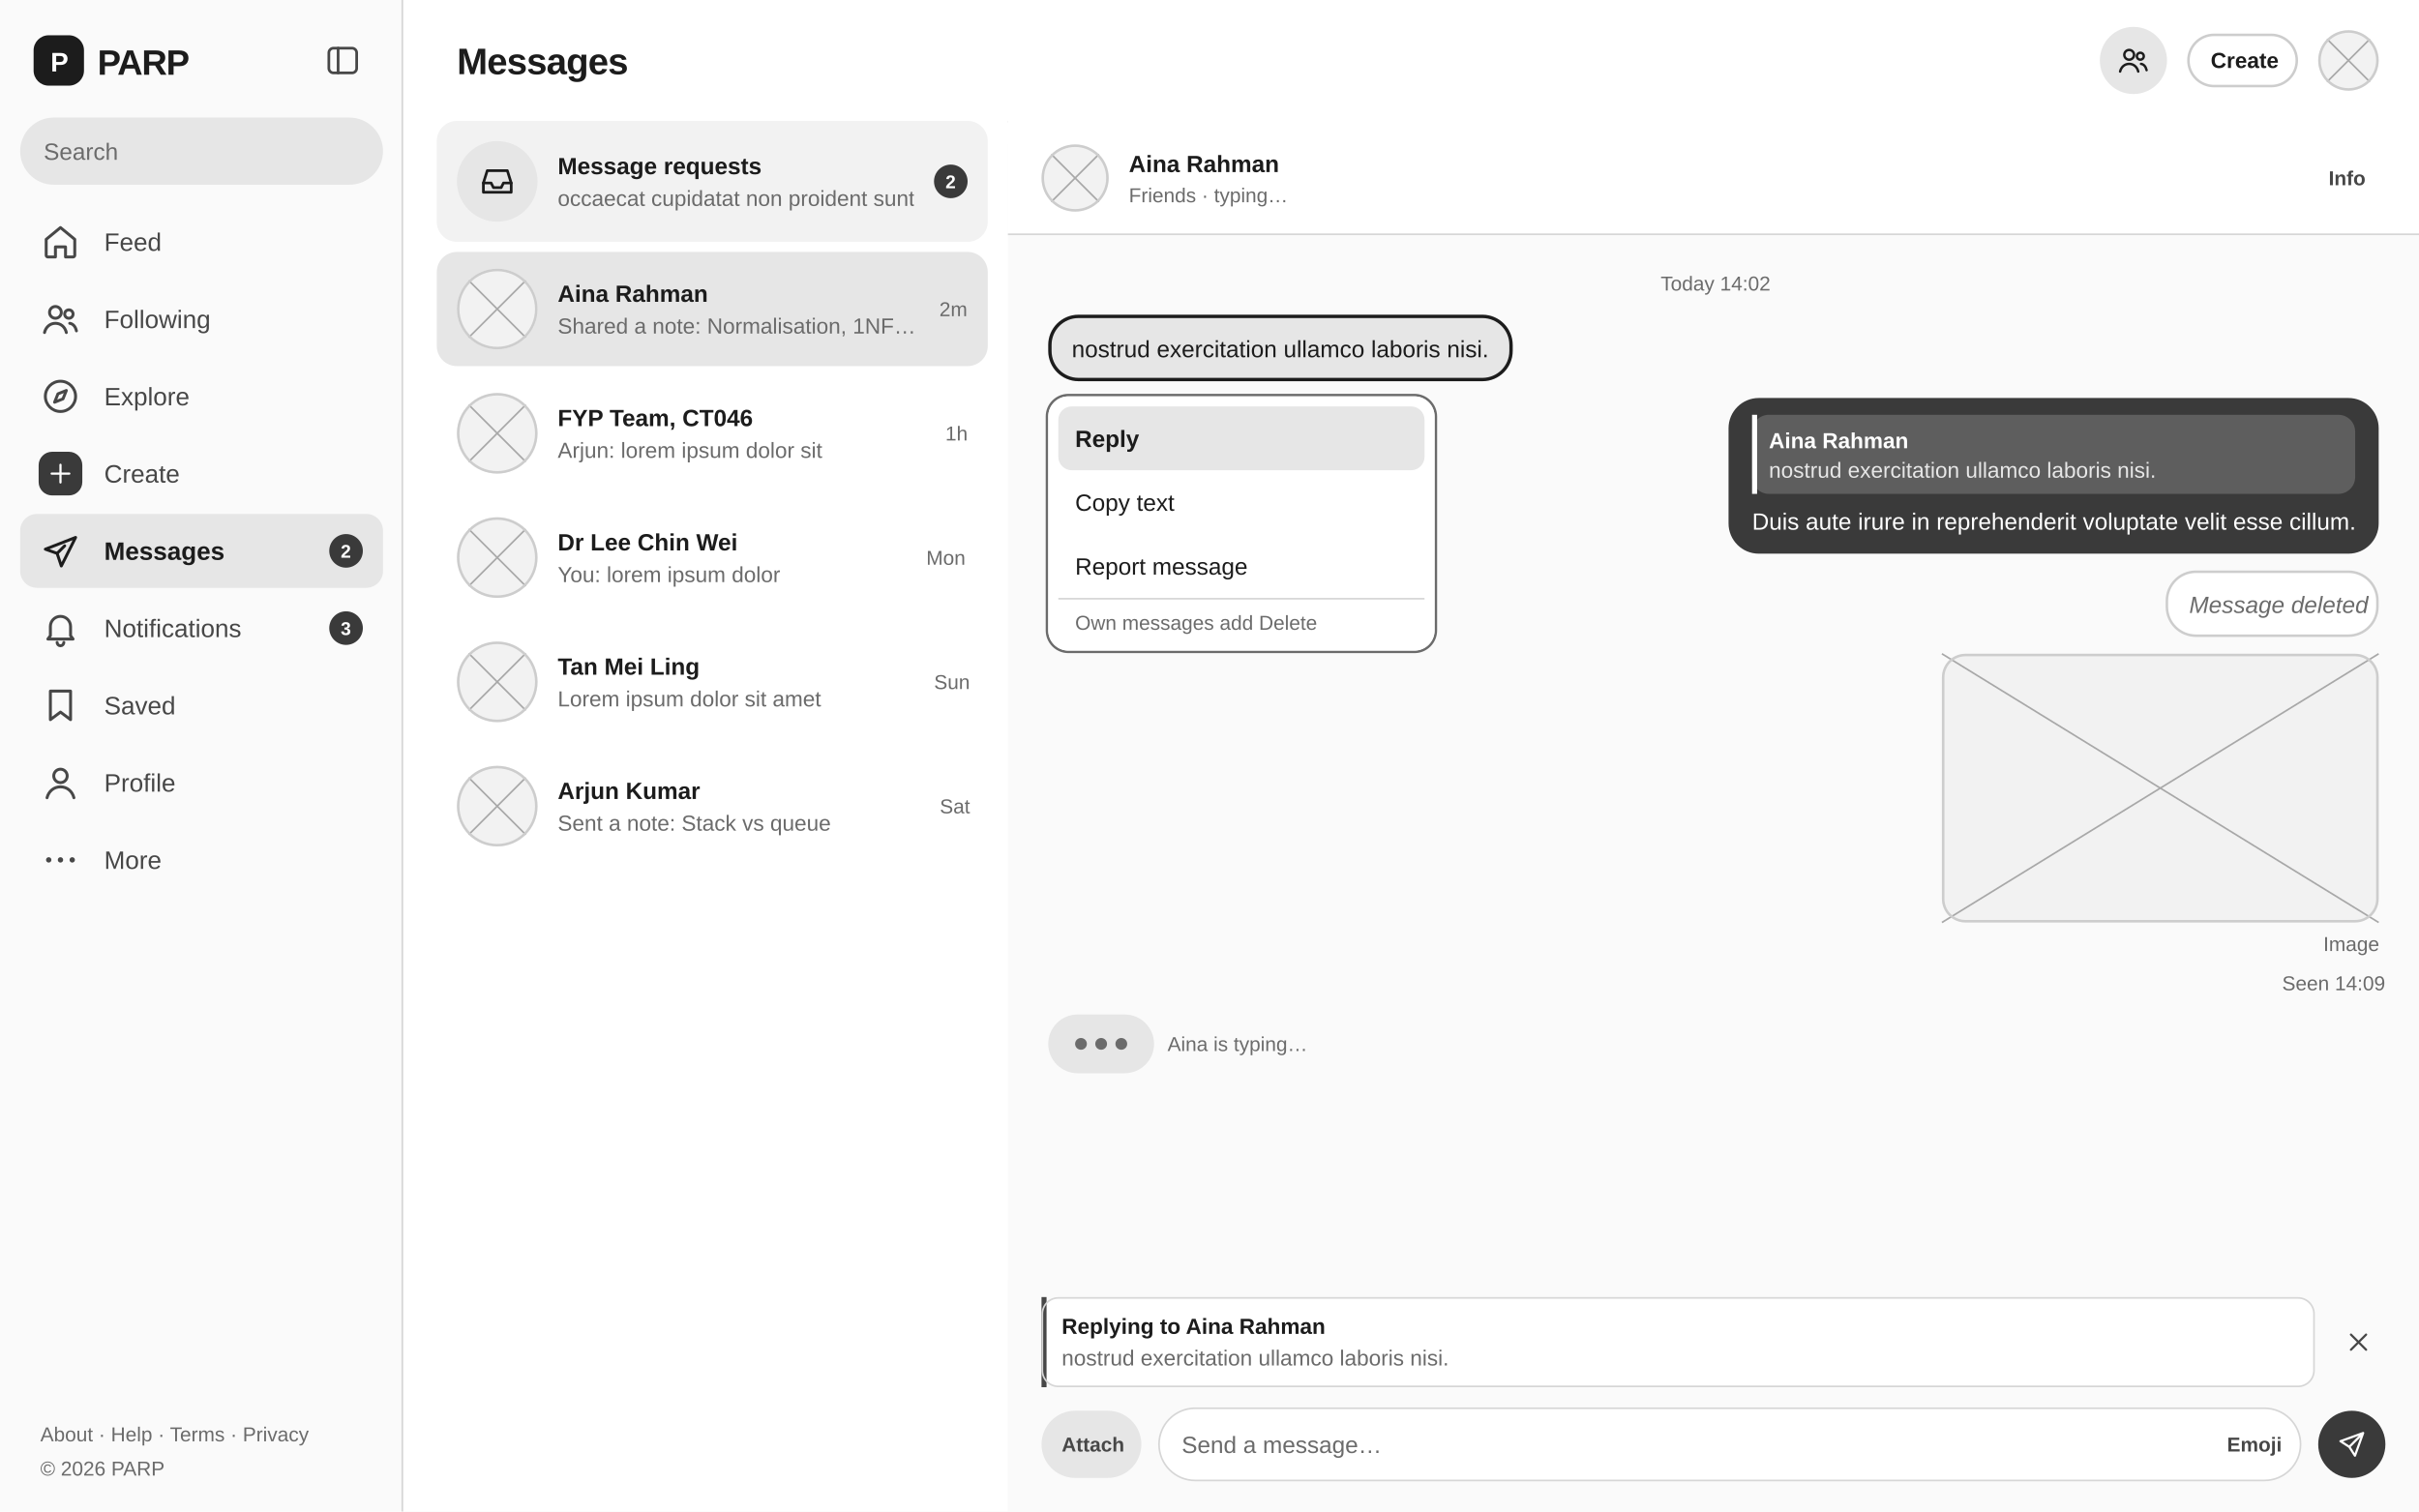
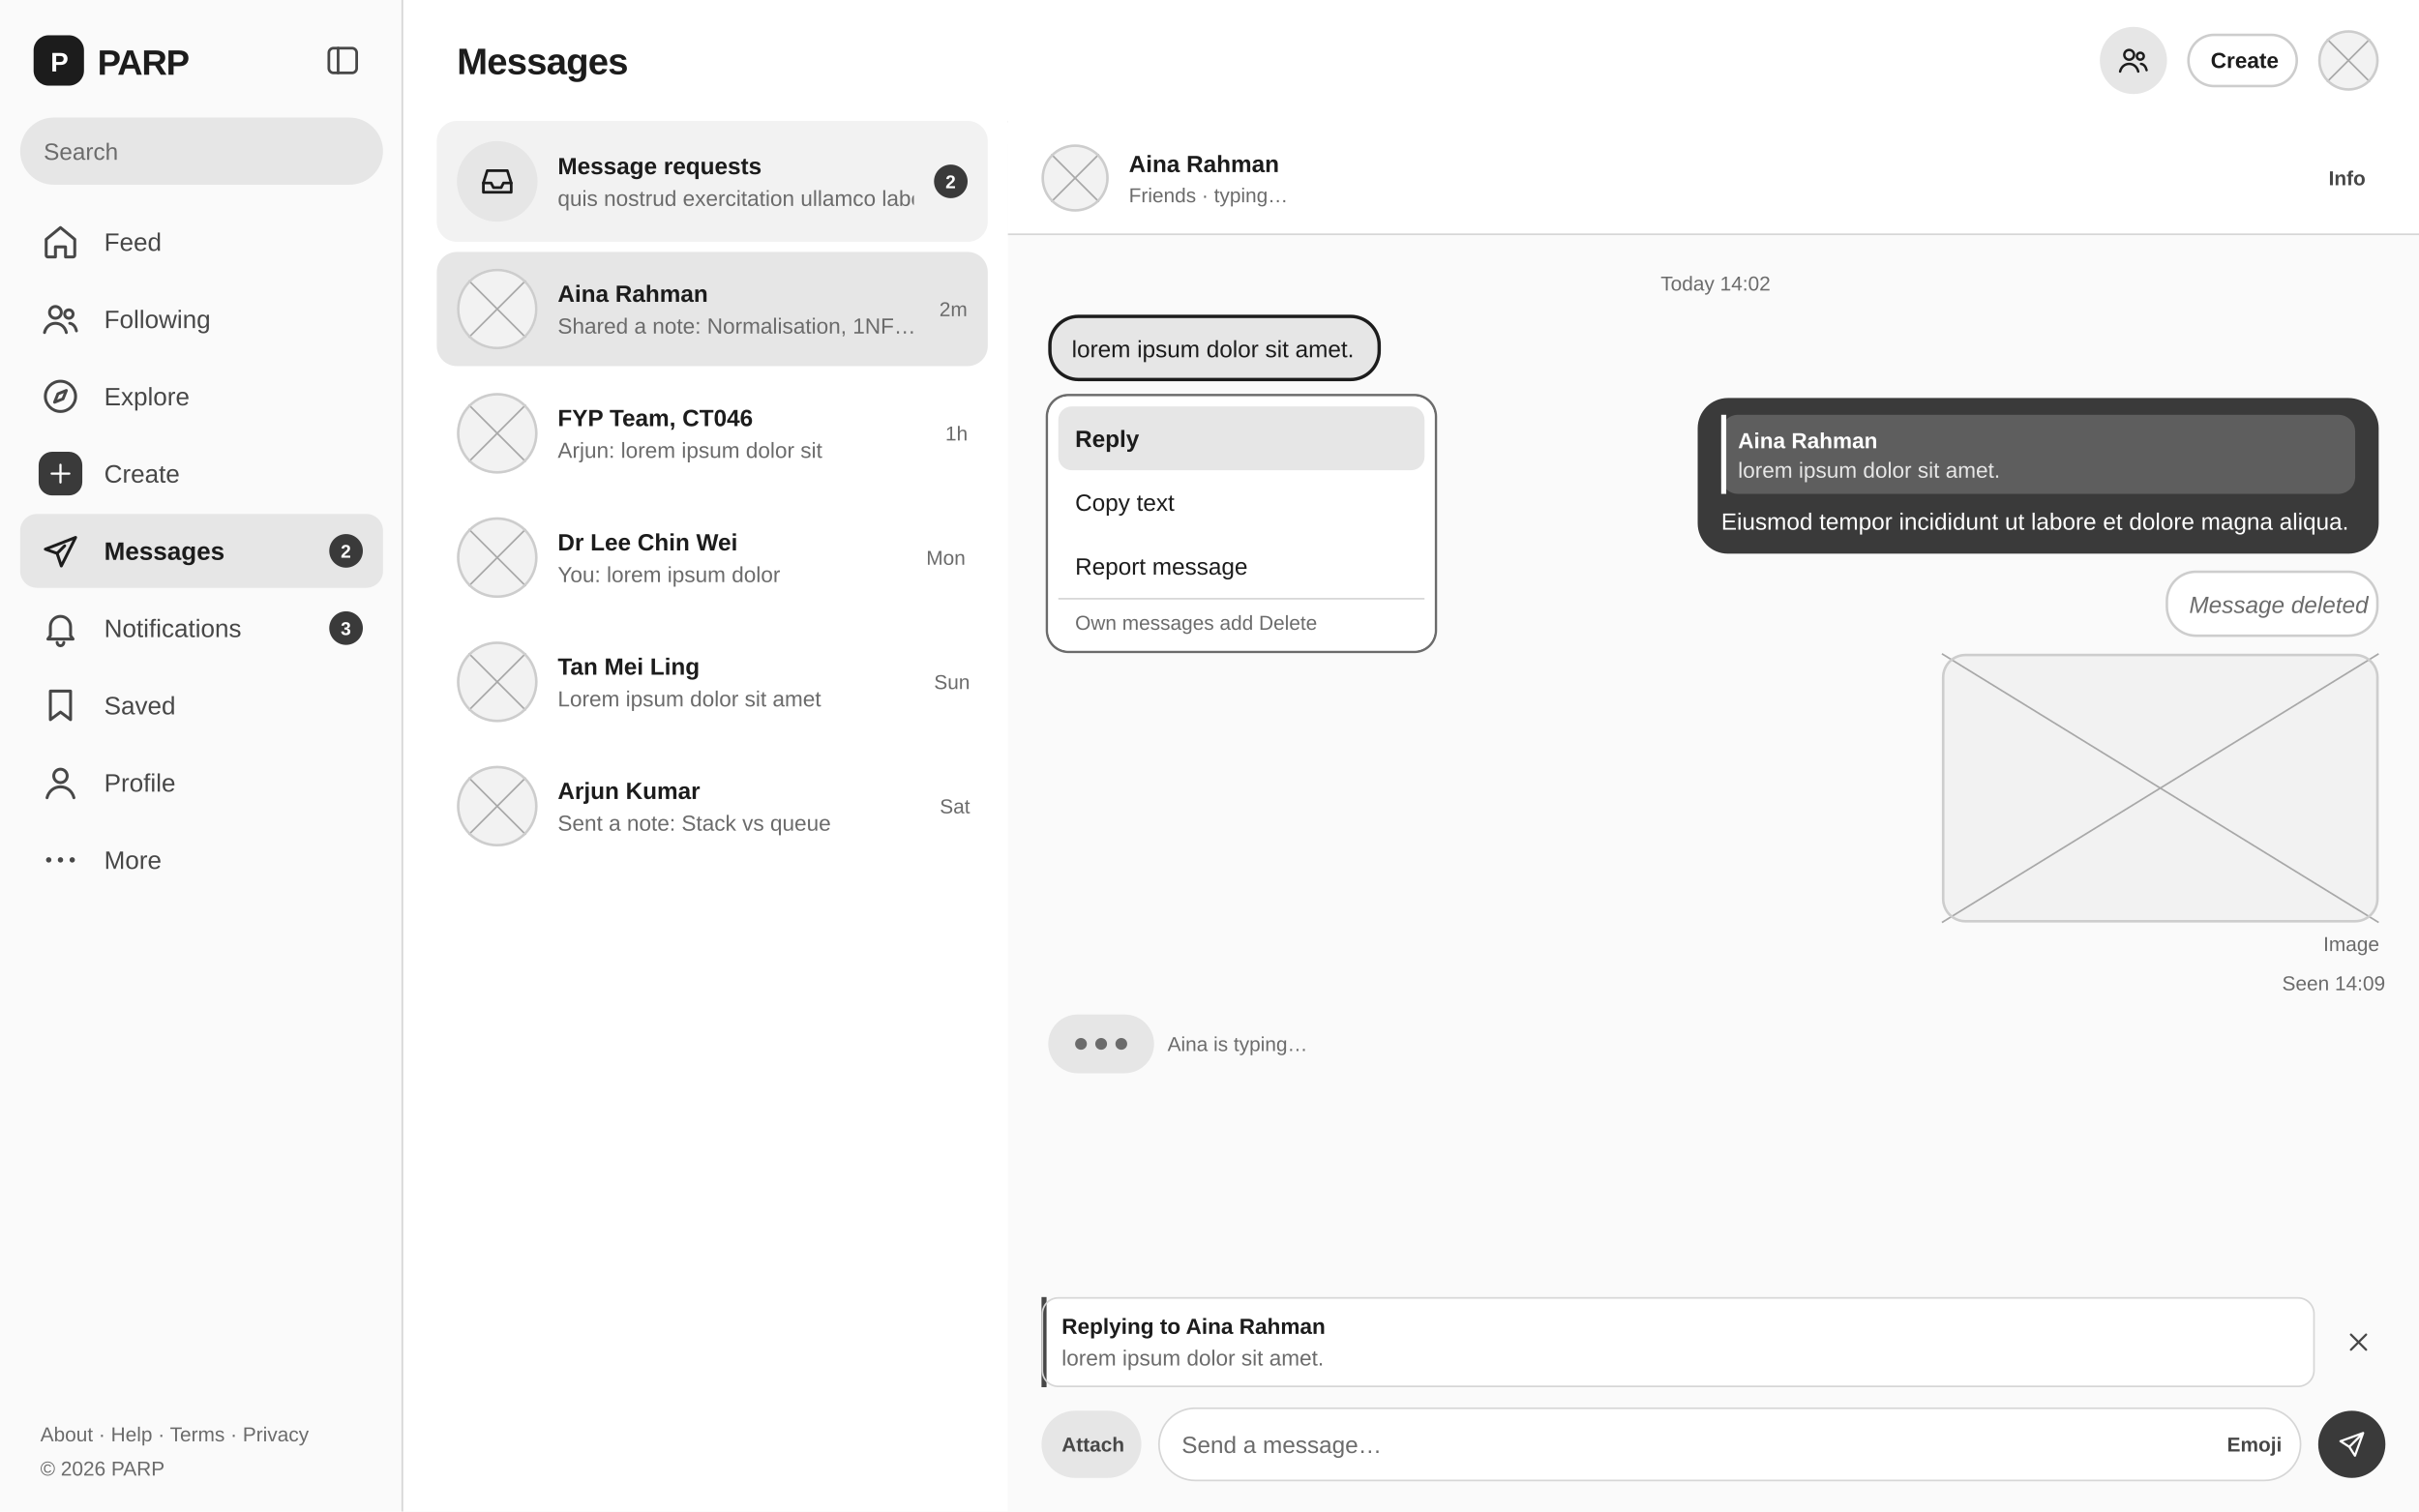
<svg xmlns="http://www.w3.org/2000/svg" width="1440" height="900" viewBox="0 0 1440 900" font-family="Segoe UI, Arial, sans-serif">
  <defs>
    <clipPath id="clip1">
      <rect x="332" y="108.72" width="212" height="18.84" />
    </clipPath>
  </defs>
  <rect width="1440" height="900" fill="#ffffff" />
  <rect x="0" y="0" width="1440" height="900" fill="#ffffff" />
  <rect x="260" y="72" width="328" height="72" rx="12" fill="#f2f2f2" />
  <rect x="272" y="84" width="48" height="48" rx="24" fill="#e6e6e6" />
  <g transform="translate(285 97) scale(0.92)" fill="none" stroke="#1c1c1c" stroke-width="1.75" stroke-linecap="round" stroke-linejoin="round">
    <path d="M3 13h5l1.5 3h5l1.5-3h5" />
    <path d="M5.5 5h13l2.5 8v6H3v-6z" />
  </g>
  <text x="332" y="103.73" font-size="14" font-weight="600" fill="#1c1c1c">Message requests</text>
  <g clip-path="url(#clip1)">
-     <text x="332" y="122.61" font-size="13" fill="#6b6b6b">occaecat cupidatat non proident sunt</text>
+     <text x="332" y="122.61" font-size="13" fill="#6b6b6b">quis nostrud exercitation ullamco laboris</text>
  </g>
  <rect x="556" y="98" width="20" height="20" rx="10" fill="#3a3a3a" />
  <text x="562.83" y="112.1" font-size="11" font-weight="700" fill="#ffffff">2</text>
  <rect x="260" y="150" width="328" height="68" rx="12" fill="#e6e6e6" />
  <rect x="272" y="160" width="48" height="48" rx="24" fill="#f2f2f2" />
  <path d="M279.03 167.03L312.97 200.97M312.97 167.03L279.03 200.97" fill="none" stroke="#a8a8a8" stroke-width="1" />
  <rect x="272.75" y="160.75" width="46.5" height="46.5" rx="23.25" fill="none" stroke="#cdcdcd" stroke-width="1.5" />
  <text x="332" y="179.73" font-size="14" font-weight="600" fill="#1c1c1c">Aina Rahman</text>
  <text x="332" y="198.61" font-size="13" fill="#6b6b6b">Shared a note: Normalisation, 1NF…</text>
  <text x="559.19" y="188.28" font-size="12" fill="#6b6b6b">2m</text>
  <rect x="272" y="234" width="48" height="48" rx="24" fill="#f2f2f2" />
  <path d="M279.03 241.03L312.97 274.97M312.97 241.03L279.03 274.97" fill="none" stroke="#a8a8a8" stroke-width="1" />
  <rect x="272.75" y="234.75" width="46.5" height="46.5" rx="23.25" fill="none" stroke="#cdcdcd" stroke-width="1.5" />
  <text x="332" y="253.73" font-size="14" font-weight="600" fill="#1c1c1c">FYP Team, CT046</text>
  <text x="332" y="272.61" font-size="13" fill="#6b6b6b">Arjun: lorem ipsum dolor sit</text>
  <text x="562.73" y="262.28" font-size="12" fill="#6b6b6b">1h</text>
  <rect x="272" y="308" width="48" height="48" rx="24" fill="#f2f2f2" />
  <path d="M279.03 315.03L312.97 348.97M312.97 315.03L279.03 348.97" fill="none" stroke="#a8a8a8" stroke-width="1" />
  <rect x="272.75" y="308.75" width="46.5" height="46.5" rx="23.25" fill="none" stroke="#cdcdcd" stroke-width="1.5" />
  <text x="332" y="327.73" font-size="14" font-weight="600" fill="#1c1c1c">Dr Lee Chin Wei</text>
  <text x="332" y="346.61" font-size="13" fill="#6b6b6b">You: lorem ipsum dolor</text>
  <text x="551.39" y="336.28" font-size="12" fill="#6b6b6b">Mon</text>
  <rect x="272" y="382" width="48" height="48" rx="24" fill="#f2f2f2" />
  <path d="M279.03 389.03L312.97 422.97M312.97 389.03L279.03 422.97" fill="none" stroke="#a8a8a8" stroke-width="1" />
  <rect x="272.75" y="382.75" width="46.5" height="46.5" rx="23.25" fill="none" stroke="#cdcdcd" stroke-width="1.5" />
  <text x="332" y="401.73" font-size="14" font-weight="600" fill="#1c1c1c">Tan Mei Ling</text>
  <text x="332" y="420.61" font-size="13" fill="#6b6b6b">Lorem ipsum dolor sit amet</text>
  <text x="556.03" y="410.28" font-size="12" fill="#6b6b6b">Sun</text>
  <rect x="272" y="456" width="48" height="48" rx="24" fill="#f2f2f2" />
  <path d="M279.03 463.03L312.97 496.97M312.97 463.03L279.03 496.97" fill="none" stroke="#a8a8a8" stroke-width="1" />
  <rect x="272.75" y="456.75" width="46.5" height="46.5" rx="23.25" fill="none" stroke="#cdcdcd" stroke-width="1.5" />
  <text x="332" y="475.73" font-size="14" font-weight="600" fill="#1c1c1c">Arjun Kumar</text>
  <text x="332" y="494.61" font-size="13" fill="#6b6b6b">Sent a note: Stack vs queue</text>
  <text x="559.45" y="484.28" font-size="12" fill="#6b6b6b">Sat</text>
  <path d="M616 72H1440V900H600V88A16 16 0 0 1 616 72Z" fill="#fafafa" />
  <rect x="600" y="72" width="840" height="1" fill="#d6d6d6" />
  <rect x="600" y="72" width="840" height="68" fill="#ffffff" />
  <rect x="600" y="139" width="840" height="1" fill="#d6d6d6" />
  <rect x="620" y="86" width="40" height="40" rx="20" fill="#f2f2f2" />
  <path d="M625.86 91.86L654.14 120.14M654.14 91.86L625.86 120.14" fill="none" stroke="#a8a8a8" stroke-width="1" />
  <rect x="620.75" y="86.75" width="38.5" height="38.5" rx="19.25" fill="none" stroke="#cdcdcd" stroke-width="1.5" />
  <text x="672" y="102.47" font-size="14" font-weight="700" fill="#1c1c1c">Aina Rahman</text>
  <text x="672" y="120.43" font-size="12" fill="#6b6b6b">Friends · typing…</text>
  <text x="1386.19" y="110.28" font-size="12" font-weight="600" fill="#474747">Info</text>
  <text x="988.55" y="172.98" font-size="12" fill="#6b6b6b">Today 14:02</text>
-   <rect x="624" y="187.39" width="276.5" height="39.59" rx="18" fill="#e6e6e6" />
-   <rect x="625" y="188.39" width="274.5" height="37.59" rx="17" fill="none" stroke="#1c1c1c" stroke-width="2" />
-   <text x="638" y="212.7" font-size="14" fill="#1c1c1c">nostrud exercitation ullamco laboris nisi.</text>
-   <rect x="1028.98" y="236.98" width="387.02" height="92.69" rx="18" fill="#3a3a3a" />
-   <rect x="1042.98" y="246.98" width="359.02" height="47.09" rx="10" fill="#ffffff" fill-opacity="0.18" />
-   <rect x="1042.98" y="246.98" width="3" height="47.09" fill="#ffffff" />
-   <text x="1052.98" y="266.88" font-size="13" font-weight="600" fill="#ffffff">Aina Rahman</text>
-   <text x="1052.98" y="284.43" font-size="13" fill="#ffffff" fill-opacity="0.85">nostrud exercitation ullamco laboris nisi.</text>
-   <text x="1042.98" y="315.39" font-size="14" fill="#ffffff">Duis aute irure in reprehenderit voluptate velit esse cillum.</text>
+   <rect x="624" y="187.39" width="198" height="39.59" rx="18" fill="#e6e6e6" />
+   <rect x="625" y="188.39" width="196" height="37.59" rx="17" fill="none" stroke="#1c1c1c" stroke-width="2" />
+   <text x="638" y="212.7" font-size="14" fill="#1c1c1c">lorem ipsum dolor sit amet.</text>
+   <rect x="1010.61" y="236.98" width="405.39" height="92.69" rx="18" fill="#3a3a3a" />
+   <rect x="1024.61" y="246.98" width="377.39" height="47.09" rx="10" fill="#ffffff" fill-opacity="0.18" />
+   <rect x="1024.61" y="246.98" width="3" height="47.09" fill="#ffffff" />
+   <text x="1034.61" y="266.88" font-size="13" font-weight="600" fill="#ffffff">Aina Rahman</text>
+   <text x="1034.61" y="284.43" font-size="13" fill="#ffffff" fill-opacity="0.85">lorem ipsum dolor sit amet.</text>
+   <text x="1024.61" y="315.39" font-size="14" fill="#ffffff">Eiusmod tempor incididunt ut labore et dolore magna aliqua.</text>
  <rect x="1289.17" y="339.67" width="126.83" height="39.59" rx="18" fill="#ffffff" />
  <rect x="1289.92" y="340.42" width="125.33" height="38.09" rx="17.25" fill="none" stroke="#cdcdcd" stroke-width="1.5" />
  <text x="1303.17" y="364.98" font-size="14" font-style="italic" fill="#6b6b6b">Message deleted</text>
  <rect x="1156" y="389.27" width="260" height="160" rx="14" fill="#f2f2f2" />
  <path d="M1156 389.27L1416 549.27M1416 389.27L1156 549.27" fill="none" stroke="#a8a8a8" stroke-width="1" />
  <rect x="1156.75" y="390.02" width="258.5" height="158.5" rx="13.25" fill="none" stroke="#cdcdcd" stroke-width="1.5" />
  <text x="1383.02" y="566.25" font-size="12" fill="#6b6b6b">Image</text>
  <text x="1358.52" y="589.64" font-size="12" fill="#6b6b6b">Seen 14:09</text>
  <rect x="624" y="604.05" width="63" height="35" rx="17.5" fill="#e6e6e6" />
  <rect x="640" y="618.05" width="7" height="7" rx="3.5" fill="#6b6b6b" />
  <rect x="652" y="618.05" width="7" height="7" rx="3.5" fill="#6b6b6b" />
  <rect x="664" y="618.05" width="7" height="7" rx="3.5" fill="#6b6b6b" />
  <text x="695" y="625.82" font-size="12" fill="#6b6b6b">Aina is typing…</text>
  <rect x="600" y="762.31" width="840" height="63.69" fill="#fafafa" />
  <rect x="620" y="772.31" width="758" height="53.69" rx="10" fill="#ffffff" />
  <rect x="620" y="772.31" width="3" height="53.69" fill="#474747" />
  <rect x="620.5" y="772.81" width="757" height="52.69" rx="9.5" fill="none" stroke="#d6d6d6" stroke-width="1" />
  <text x="632" y="794.21" font-size="13" font-weight="600" fill="#1c1c1c">Replying to Aina Rahman</text>
-   <text x="632" y="813.05" font-size="13" fill="#6b6b6b">nostrud exercitation ullamco laboris nisi.</text>
+   <text x="632" y="813.05" font-size="13" fill="#6b6b6b">lorem ipsum dolor sit amet.</text>
  <g transform="translate(1395 790.16) scale(0.75)" fill="none" stroke="#474747" stroke-width="1.75" stroke-linecap="round" stroke-linejoin="round">
    <path d="M6 6l12 12M18 6 6 18" />
  </g>
  <rect x="600" y="826" width="840" height="74" fill="#fafafa" />
  <rect x="620" y="840" width="59.44" height="40" rx="20" fill="#e6e6e6" />
  <text x="632" y="864.28" font-size="12" font-weight="600" fill="#474747">Attach</text>
  <rect x="689.44" y="838" width="680.56" height="44" rx="22" fill="#ffffff" />
  <rect x="689.94" y="838.5" width="679.56" height="43" rx="21.5" fill="none" stroke="#d6d6d6" stroke-width="1" />
  <text x="703.44" y="865.15" font-size="14" fill="#6b6b6b">Send a message…</text>
  <text x="1325.72" y="864.28" font-size="12" font-weight="600" fill="#474747">Emoji</text>
  <rect x="1380" y="840" width="40" height="40" rx="20" fill="#3a3a3a" />
  <g transform="translate(1391 851) scale(0.75)" fill="none" stroke="#ffffff" stroke-width="1.75" stroke-linecap="round" stroke-linejoin="round">
    <path d="M21 3 10 14M21 3l-6.5 18-4.5-7-7-4.5z" />
  </g>
  <g id="pop-1">
    <rect x="623.25" y="235.25" width="231.5" height="152.89" rx="12.75" fill="none" stroke="#6b6b6b" stroke-width="1.5" />
    <rect x="624" y="236" width="230" height="151.39" rx="12" fill="#ffffff" />
    <rect x="630" y="242" width="218" height="38" rx="8" fill="#e6e6e6" />
    <text x="640" y="266.15" font-size="14" font-weight="600" fill="#1c1c1c">Reply</text>
    <text x="640" y="304.15" font-size="14" fill="#1c1c1c">Copy text</text>
    <text x="640" y="342.15" font-size="14" fill="#1c1c1c">Report message</text>
    <rect x="630" y="356" width="218" height="1" fill="#d6d6d6" />
    <text x="640" y="374.98" font-size="12" fill="#6b6b6b">Own messages add Delete</text>
  </g>
  <g id="top-2">
    <text x="272" y="44.18" font-size="22" font-weight="700" letter-spacing="-0.44" fill="#1c1c1c">Messages</text>
    <rect x="1250" y="16" width="40" height="40" rx="20" fill="#e6e6e6" />
    <g transform="translate(1260 26) scale(0.83)" fill="none" stroke="#1c1c1c" stroke-width="1.75" stroke-linecap="round" stroke-linejoin="round">
      <circle cx="9" cy="8" r="3.5" />
      <path d="M2.5 20c.8-3.4 3.4-5.5 6.5-5.5s5.7 2.1 6.5 5.5" />
      <circle cx="17" cy="9" r="2.5" />
      <path d="M17.5 14.5c2 .3 3.4 1.9 4 4.5" />
    </g>
    <rect x="1302" y="20" width="66" height="32" rx="16" fill="#ffffff" />
    <rect x="1302.75" y="20.75" width="64.5" height="30.5" rx="15.25" fill="none" stroke="#cdcdcd" stroke-width="1.5" />
    <text x="1316" y="40.47" font-size="13" font-weight="600" fill="#1c1c1c">Create</text>
    <rect x="1380" y="18" width="36" height="36" rx="18" fill="#f2f2f2" />
    <path d="M1385.27 23.27L1410.73 48.73M1410.73 23.27L1385.27 48.73" fill="none" stroke="#a8a8a8" stroke-width="1" />
    <rect x="1380.75" y="18.75" width="34.5" height="34.5" rx="17.25" fill="none" stroke="#cdcdcd" stroke-width="1.5" />
  </g>
  <g id="nav-3">
    <rect x="0" y="0" width="240" height="900" fill="#fafafa" />
    <rect x="239" y="0" width="1" height="900" fill="#d6d6d6" />
    <rect x="20" y="21" width="30" height="30" rx="9" fill="#1c1c1c" />
    <text x="30.08" y="42.55" font-size="16" font-weight="700" fill="#ffffff">P</text>
    <text x="58" y="44.5" font-size="21" font-weight="700" letter-spacing="-0.63" fill="#1c1c1c">PARP</text>
    <g transform="translate(193 25) scale(0.92)" fill="none" stroke="#474747" stroke-width="1.75" stroke-linecap="round" stroke-linejoin="round">
      <rect x="3" y="4" width="18" height="16" rx="3" />
      <path d="M9 4v16" />
    </g>
    <rect x="12" y="70" width="216" height="40" rx="20" fill="#e6e6e6" />
    <text x="26" y="95.15" font-size="14" fill="#6b6b6b">Search</text>
    <g transform="translate(24 132) scale(1)" fill="none" stroke="#474747" stroke-width="1.75" stroke-linecap="round" stroke-linejoin="round">
      <path d="M3.5 10.5 12 3.5l8.5 7V20a1 1 0 0 1-1 1H15v-6H9v6H4.5a1 1 0 0 1-1-1z" />
    </g>
    <text x="62" y="149.35" font-size="15" fill="#474747">Feed</text>
    <g transform="translate(24 178) scale(1)" fill="none" stroke="#474747" stroke-width="1.75" stroke-linecap="round" stroke-linejoin="round">
      <circle cx="9" cy="8" r="3.5" />
      <path d="M2.5 20c.8-3.4 3.4-5.5 6.5-5.5s5.7 2.1 6.5 5.5" />
      <circle cx="17" cy="9" r="2.5" />
      <path d="M17.5 14.5c2 .3 3.4 1.9 4 4.5" />
    </g>
    <text x="62" y="195.35" font-size="15" fill="#474747">Following</text>
    <g transform="translate(24 224) scale(1)" fill="none" stroke="#474747" stroke-width="1.75" stroke-linecap="round" stroke-linejoin="round">
      <circle cx="12" cy="12" r="9" />
      <path d="m15.5 8.5-2 5-5 2 2-5z" />
    </g>
    <text x="62" y="241.35" font-size="15" fill="#474747">Explore</text>
    <rect x="23" y="269" width="26" height="26" rx="8" fill="#3a3a3a" />
    <g transform="translate(27 273) scale(0.75)" fill="none" stroke="#ffffff" stroke-width="1.75" stroke-linecap="round" stroke-linejoin="round">
      <path d="M12 5v14M5 12h14" />
    </g>
    <text x="62" y="287.35" font-size="15" fill="#474747">Create</text>
    <rect x="12" y="306" width="216" height="44" rx="10" fill="#e6e6e6" />
    <g transform="translate(24 316) scale(1)" fill="none" stroke="#1c1c1c" stroke-width="1.75" stroke-linecap="round" stroke-linejoin="round">
      <path d="M21 4 3 11l7 2.5L12.5 21z" />
      <path d="m10 13.5 4.5-4.5" />
    </g>
    <text x="62" y="333.35" font-size="15" font-weight="700" fill="#1c1c1c">Messages</text>
    <rect x="196" y="318" width="20" height="20" rx="10" fill="#3a3a3a" />
    <text x="202.83" y="332.1" font-size="11" font-weight="700" fill="#ffffff">2</text>
    <g transform="translate(24 362) scale(1)" fill="none" stroke="#474747" stroke-width="1.75" stroke-linecap="round" stroke-linejoin="round">
      <path d="M6 16.5V11a6 6 0 0 1 12 0v5.5l1.5 2h-15z" />
      <path d="M10 20.5a2 2 0 0 0 4 0" />
    </g>
    <text x="62" y="379.35" font-size="15" fill="#474747">Notifications</text>
    <rect x="196" y="364" width="20" height="20" rx="10" fill="#3a3a3a" />
    <text x="202.83" y="378.1" font-size="11" font-weight="700" fill="#ffffff">3</text>
    <g transform="translate(24 408) scale(1)" fill="none" stroke="#474747" stroke-width="1.75" stroke-linecap="round" stroke-linejoin="round">
      <path d="M6 3.5h12v17l-6-4.5-6 4.5z" />
    </g>
    <text x="62" y="425.35" font-size="15" fill="#474747">Saved</text>
    <g transform="translate(24 454) scale(1)" fill="none" stroke="#474747" stroke-width="1.75" stroke-linecap="round" stroke-linejoin="round">
      <circle cx="12" cy="8" r="4" />
      <path d="M4 21c1-4 4.2-6.5 8-6.5s7 2.5 8 6.5" />
    </g>
    <text x="62" y="471.35" font-size="15" fill="#474747">Profile</text>
    <g transform="translate(24 500) scale(1)" fill="none" stroke="#474747" stroke-width="1.75" stroke-linecap="round" stroke-linejoin="round">
      <circle cx="5" cy="12" r="1.6" fill="#474747" stroke="none" />
      <circle cx="12" cy="12" r="1.6" fill="#474747" stroke="none" />
      <circle cx="19" cy="12" r="1.6" fill="#474747" stroke="none" />
    </g>
    <text x="62" y="517.35" font-size="15" fill="#474747">More</text>
    <text x="24" y="858.2" font-size="12" fill="#6b6b6b">About · Help · Terms · Privacy</text>
    <text x="24" y="878.59" font-size="12" fill="#6b6b6b">© 2026 PARP</text>
  </g>
</svg>
